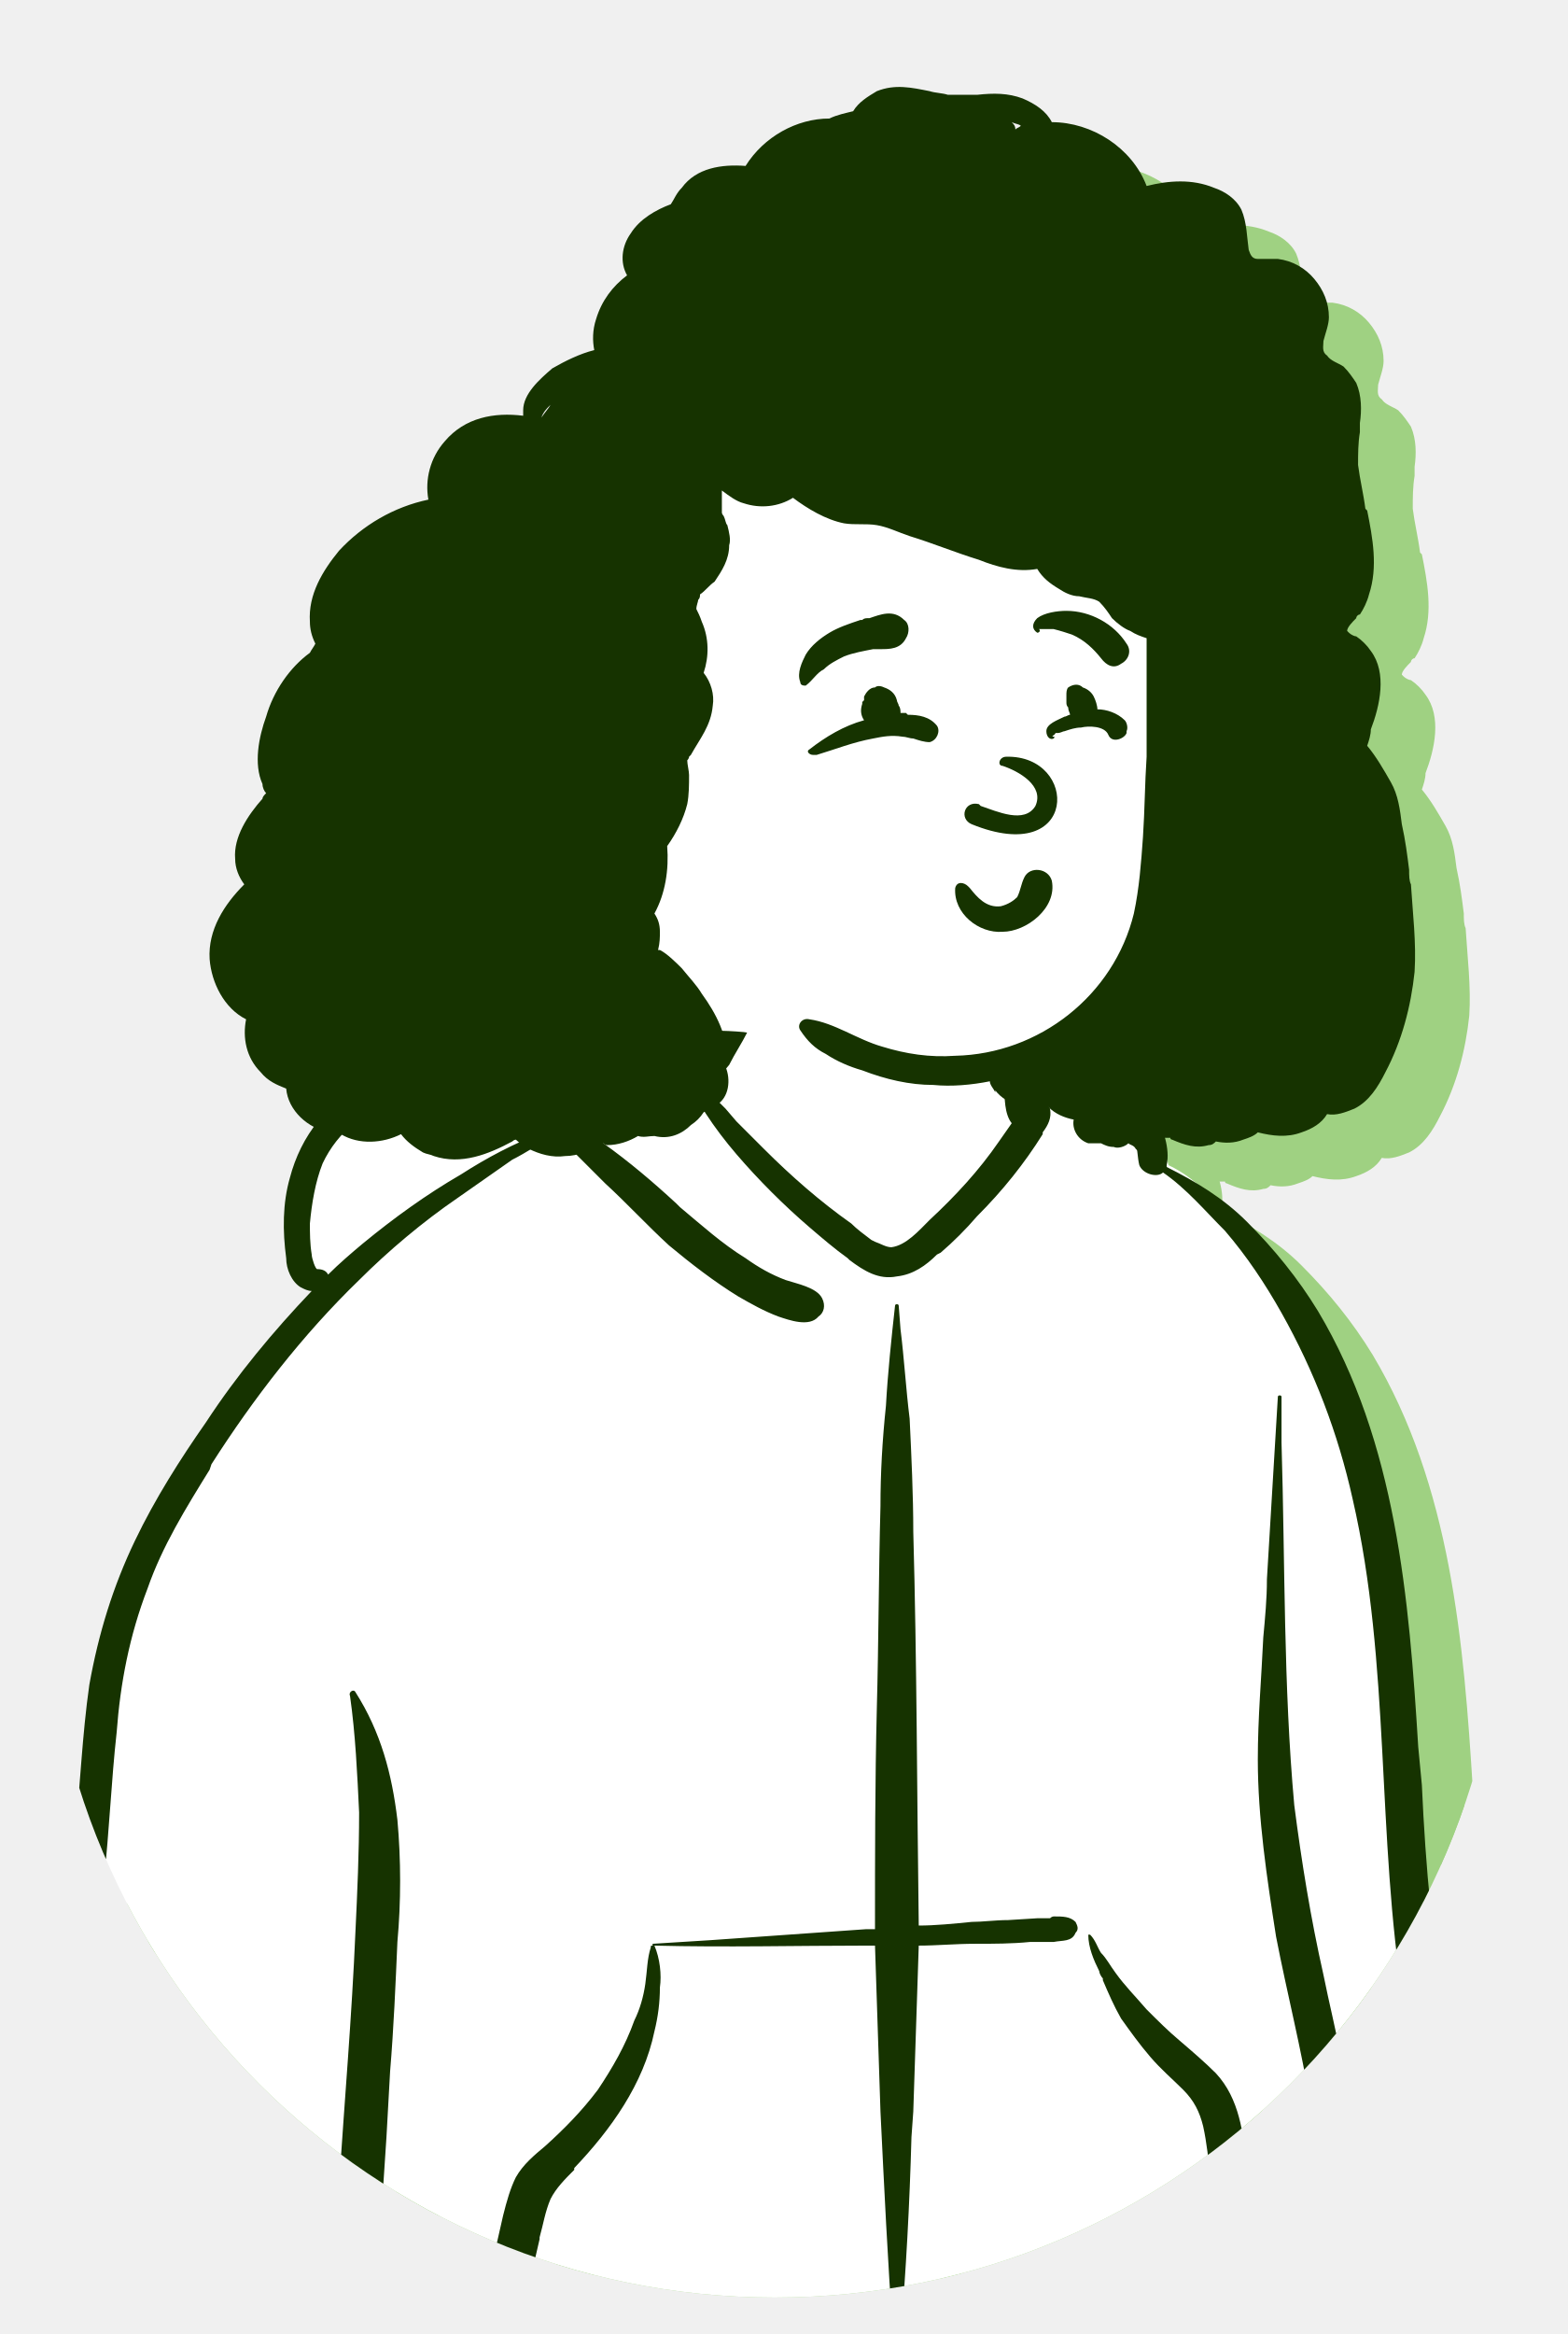
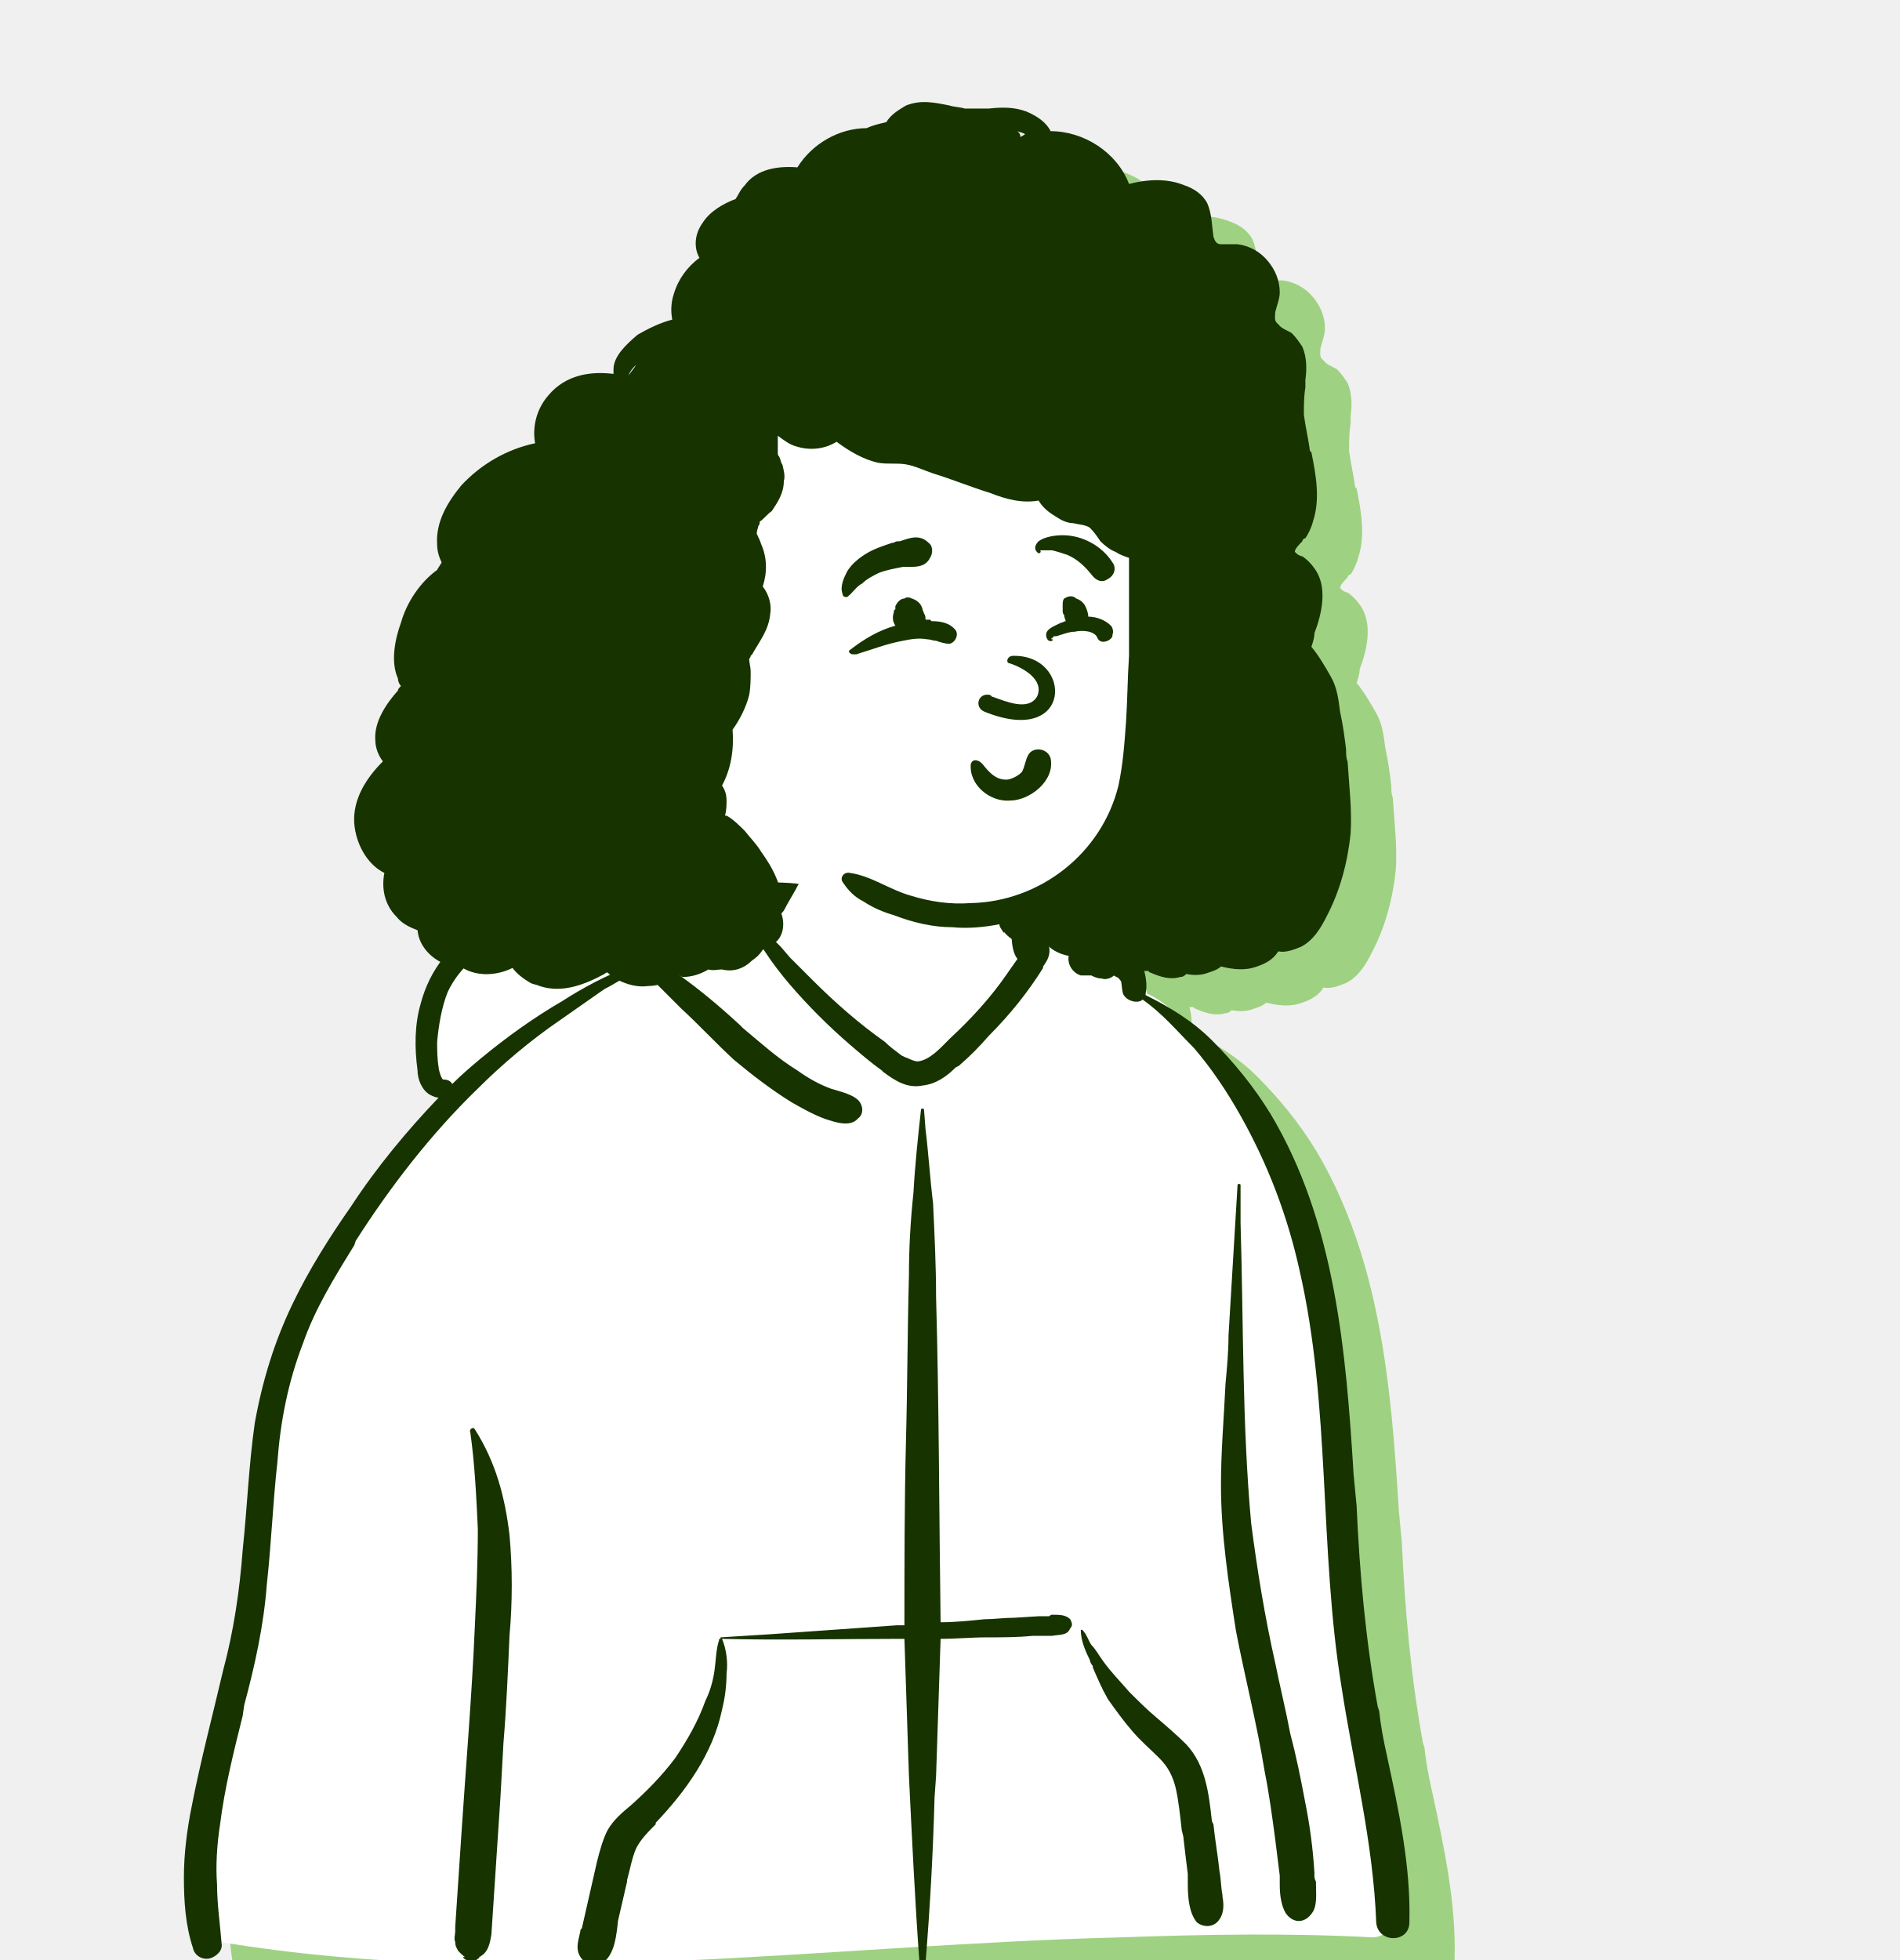
- <svg xmlns="http://www.w3.org/2000/svg" viewBox="0 -90 860 1280" width="860" height="1280">
+ <svg xmlns="http://www.w3.org/2000/svg" viewBox="-120 -110 1260 1300" width="1260" height="1300">
  <style>.k{fill:#163300}.b{fill:#FFFFFF}.ks{stroke:#163300}.bs{stroke:#FFFFFF}.s .k,.s .b{fill:#9FD182}</style>
  <defs>
    <clipPath id="c">
-       <path d="M25 -300H825V770A400 400 0 0 1 25 770Z" />
+       <rect x="-120" y="-110" width="1260" height="1300" />
    </clipPath>
  </defs>
  <g clip-path="url(#c)">
    <g class="s" transform="translate(30 24)">
      <g>
        <g transform="translate(0 459)">
          <path d="M778 750C798 749 790 715 788 702C773 657 777 608 771 560C767 516 762 471 758 427C750 337 693 154 628 124C620 88 586 55 543 55C513 20 478 -4 433 1C414 1 396 21 378 25C368 27 279 23 261 34C249 40 238 52 242 67C247 85 229 65 191 85C115 131 161 193 163 195C115 261 73 316 53 397C41 458 42 520 31 581C28 603 22 623 16 644C9 670 6 737 2 738C-5 740 6 753 13 753C211 786 412 755 610 750C666 748 722 747 778 750Z" transform="translate(13 -34)" class="b" stroke="none" />
          <path d="M308 2L307 3C295 5 283 8 273 15C263 21 258 30 254 40L254 40C250 48 246 59 237 62C233 63 228 63 224 63C222 63 221 63 219 63C213 63 207 64 201 66C178 75 163 95 157 118C153 132 153 147 155 162C155 168 158 175 163 178C165 179 167 180 169 180C148 202 128 226 111 252C97 272 83 294 72 317C60 342 52 368 47 396C43 424 42 452 39 480C37 507 33 534 26 560C19 590 11 620 5 651C2 666 0 682 0 697C0 713 1 729 6 744C7 749 12 752 17 751C21 750 26 746 25 741C24 728 22 715 22 702C21 689 22 675 24 662C27 638 33 614 39 590L40 583C47 557 53 530 55 503C58 476 59 449 62 422C64 395 69 369 79 343C87 320 100 299 113 278L114 275C137 239 164 204 195 174C211 158 230 142 249 129C259 122 269 115 279 108C287 104 294 99 302 95C306 97 309 101 312 103L315 106C320 111 325 116 330 121C342 132 353 144 365 155C377 165 390 175 403 183C410 187 417 191 425 194C431 196 442 200 447 194C450 192 451 188 449 184C446 178 435 176 429 174C421 171 414 167 407 162C394 154 383 144 371 134L369 132C356 120 343 109 329 99C324 96 317 91 311 89L312 88C313 88 313 87 312 87C311 88 309 88 308 88C302 87 296 88 291 93C291 93 291 94 292 94C293 93 294 93 296 93C280 99 265 107 251 116C232 127 214 140 197 154C191 159 184 165 178 171C177 169 175 168 172 168C171 168 169 162 169 160C168 154 168 148 168 143C169 132 171 120 175 110C183 93 199 79 218 78C229 77 240 78 249 71C257 66 261 59 264 51L265 50C268 42 271 33 278 28C285 22 294 19 303 17L306 16C331 10 356 11 381 12L389 12C389 12 389 12 389 12C364 -1 335 -2 308 2ZM400 24C394 22 387 26 386 32C384 38 384 45 383 52C383 55 383 58 383 61C383 63 384 65 384 67C380 64 377 60 373 57C372 56 371 57 372 58C379 75 390 91 402 105C414 119 428 133 442 145C449 151 456 157 463 162L464 163C472 169 480 174 490 172C499 171 506 166 512 160L514 159C521 153 528 146 534 139C548 125 560 110 570 94C570 93 570 93 570 93C573 89 575 85 574 80C573 78 572 77 570 76C570 75 570 75 569 74L569 74C568 73 568 72 568 71C567 69 566 67 566 65C564 61 563 57 561 54C559 50 558 46 556 43L556 42C555 39 554 37 551 35C551 35 550 35 550 35C548 38 548 41 548 44C548 44 548 45 548 45L548 46C548 51 548 56 548 62C549 63 549 65 549 67C549 74 549 83 553 88C551 91 548 95 546 98C535 114 522 128 508 141L508 141C502 147 495 155 487 156C484 156 481 154 478 153L476 152C472 149 468 146 465 143C448 131 432 117 417 102C412 97 407 92 402 87L396 80C394 78 392 76 390 74L386 70C390 65 394 61 398 56C401 50 405 44 408 38C410 32 405 25 400 24ZM564 43C572 40 582 43 590 45C599 48 607 53 614 59C621 65 627 73 632 82L632 83C636 91 640 102 638 111C638 111 638 111 638 112C654 120 669 129 682 142C697 157 710 173 721 191C764 263 771 349 776 430L778 451C780 496 784 540 792 584L793 587C794 597 796 607 798 616C806 653 814 690 813 727C813 741 792 741 791 727C789 674 776 623 768 571C753 479 761 385 740 294C732 258 719 224 701 192C692 176 682 161 670 147C659 136 649 124 636 115C633 118 625 116 623 111C622 107 622 102 621 98C620 95 619 91 618 87C615 80 610 74 605 68C600 62 593 57 586 52C579 48 571 47 564 44C563 44 563 43 564 43ZM491 188C491 187 489 187 489 188C487 206 485 225 484 243C482 262 481 280 481 298C480 335 480 372 479 409C478 449 478 490 478 530L473 530C445 532 417 534 388 536L356 538C356 538 356 539 356 539C355 539 355 539 355 540C353 546 353 553 352 560C351 567 349 574 346 580C341 594 334 606 326 618C317 630 307 640 297 649C291 654 285 659 281 666C278 672 276 679 274 687L264 731C263 732 263 732 263 733C262 738 260 743 262 748C265 755 273 758 279 753C286 747 287 735 288 726L294 700L294 699C296 692 297 685 300 678C303 672 308 667 313 662L313 661C333 640 351 615 357 586C359 578 360 570 360 562C361 555 360 546 357 539C357 539 357 539 357 539C396 540 435 539 474 539C476 539 477 539 478 539C479 569 480 599 481 630C483 671 485 713 488 754C488 757 492 757 492 754C495 717 497 681 498 644L499 630C500 600 501 569 502 539C512 539 522 538 533 538C543 538 553 538 563 537C567 537 572 537 576 537C581 536 586 537 588 532C590 530 589 528 588 526C585 523 581 523 576 523C576 523 575 523 574 524L567 524L551 525C544 525 537 526 531 526C521 527 511 528 502 528C501 456 501 384 499 312C499 292 498 271 497 250C495 234 494 217 492 201L491 188ZM699 238C699 237 701 237 701 238C701 247 701 255 701 263C703 330 702 396 708 462C712 493 717 524 724 555C727 570 731 586 734 602C738 617 741 632 744 648C747 663 749 678 750 694L750 696C750 697 750 698 751 700C751 707 752 715 749 720C744 728 736 728 731 721C728 716 727 709 727 702C727 700 727 698 727 696C726 688 725 680 724 672C722 657 720 642 717 627C712 596 704 565 698 534C693 502 688 469 688 437C688 414 690 392 691 370C692 359 693 349 693 338C695 305 697 272 699 238ZM190 402C189 400 192 398 193 400C207 422 213 445 216 470C218 492 218 515 216 537C215 560 214 584 212 608L210 644L204 735C203 741 202 747 196 750C196 751 195 751 194 752C191 753 187 753 185 750L186 750C187 750 186 750 184 748L182 746C181 744 180 743 180 740C179 738 180 735 180 733C180 732 180 731 180 730L184 670C187 624 191 578 193 531C194 510 195 488 195 466C194 445 193 423 190 402ZM596 533C596 533 595 533 595 533C595 540 598 547 601 553C601 554 602 556 603 557L603 558C606 565 609 572 613 579C618 586 623 593 629 600C635 607 641 612 647 618C653 624 656 630 658 638C660 647 661 657 662 666L663 670C664 679 665 687 666 695C666 697 666 700 666 702C666 711 667 721 672 727C677 731 684 730 687 725C690 721 690 715 689 710L689 709C688 704 688 698 687 693C686 683 684 672 683 662L682 660C680 642 678 623 665 609C659 603 652 597 645 591C639 586 633 580 627 574C621 567 615 561 610 554C607 550 605 546 602 543C600 540 599 536 596 533Z" transform="translate(2 -21)" class="k" fill-rule="evenodd" stroke="none" />
        </g>
      </g>
      <g transform="translate(225 0)">
        <g>
          <g>
            <path d="M311 50C246 -4 140 -21 70 33C15 83 -8 227 2 300C5 346 40 398 92 384C101 383 110 380 119 379C129 378 140 378 151 379C174 382 194 395 217 400C259 411 305 404 341 380C460 302 406 125 311 50L311 50Z" transform="translate(32 97)" class="b" stroke="none" />
            <path d="M654 404C656 413 657 421 658 429C658 432 658 435 659 437C660 453 662 469 661 485C659 504 654 523 645 540C641 548 636 556 628 560C623 562 618 564 613 563C610 568 605 571 599 573C591 576 583 575 575 573C573 575 570 576 567 577C562 579 557 579 552 578C551 579 550 580 548 580C541 582 535 580 528 577C528 577 527 577 527 576C526 576 524 576 523 576C522 583 512 587 508 582C507 580 505 580 504 579C502 581 498 582 496 581C493 581 491 580 489 579C487 579 484 579 482 579C476 577 473 571 474 566C469 565 464 563 460 559C459 559 458 560 456 560C452 560 448 560 445 559C439 557 434 554 431 550C431 550 431 551 431 551C431 552 431 552 431 551C430 549 428 547 428 545C418 547 407 548 397 547C384 547 371 544 358 539C351 537 344 534 338 530C332 527 328 523 324 517C322 514 325 510 329 511C343 513 355 522 369 526C382 530 395 532 409 531C455 530 496 498 507 453C510 439 511 425 512 411C513 396 513 382 514 367C514 352 514 337 514 322C514 315 514 309 514 302C511 301 508 300 505 298C502 297 498 294 495 291C493 288 491 285 488 282C485 280 481 280 477 279C473 279 469 277 466 275C461 272 457 269 454 264C443 266 432 263 422 259C409 255 397 250 384 246C378 244 372 241 366 240C360 239 354 240 348 239C338 237 328 231 320 225C312 230 302 231 293 228C289 227 285 224 281 221C281 224 281 228 281 232C281 232 281 232 281 232C281 232 281 233 281 233C281 234 282 235 282 235C283 237 283 239 284 240C285 244 286 248 285 251C285 259 281 265 277 271C274 273 272 276 269 278C269 279 269 280 268 281C268 282 267 284 267 286C268 288 269 290 270 293C274 302 274 312 271 321C275 326 277 333 276 339C275 350 269 357 264 366C264 366 264 366 263 367C263 368 262 369 262 369C262 371 263 375 263 377C263 382 263 388 262 393C260 401 256 409 251 416C252 429 250 442 244 453C246 456 247 459 247 463C247 466 247 469 246 473C246 473 246 473 247 473C251 475 256 480 259 483C263 488 267 492 270 497C278 508 284 520 284 533C284 535 283 536 283 537C286 544 285 554 278 558C276 559 274 560 271 562C269 565 267 567 264 569C259 574 252 577 244 575C241 575 238 576 235 575C230 578 224 580 218 580C218 580 217 580 216 579C209 583 202 586 195 586C188 587 181 585 175 582C173 581 170 579 168 577C168 577 167 577 166 578C153 585 138 591 123 586C121 585 119 585 117 584C112 581 108 578 105 574C95 579 82 580 72 574C70 574 68 574 66 573C54 571 43 561 42 549C37 547 32 545 28 540C20 532 18 521 20 511C8 505 1 491 0 478C-1 462 8 448 19 437C16 433 14 428 14 423C13 411 21 399 29 390C29 389 30 388 31 387C30 386 29 384 29 382C24 371 27 356 31 345C35 331 44 318 55 310C56 308 57 307 58 305L58 305C56 301 55 297 55 293C54 278 62 265 71 254C84 240 101 230 120 226C118 215 121 203 129 194C140 181 156 178 172 180C172 179 172 178 172 177C172 168 181 160 188 154C195 150 203 146 211 144C210 139 210 133 212 127C215 117 221 109 229 103C225 96 226 87 231 80C236 72 245 67 253 64C255 61 256 58 259 55C267 44 281 42 294 43C304 27 322 17 340 17C344 15 349 14 353 13C356 8 361 5 366 2C376 -2 385 0 395 2C398 3 402 3 405 4C406 4 407 4 408 4C410 4 411 4 412 4L412 4C415 4 418 4 421 4C430 3 438 3 446 6C453 9 459 13 462 19C484 19 506 33 514 54C526 51 539 50 551 55C557 57 563 61 566 67C569 74 569 82 570 89C571 92 572 94 575 94C577 94 579 94 580 94C582 94 584 94 586 94C594 95 601 99 606 105C611 111 614 118 614 126C614 130 612 135 611 139L611 139C611 142 610 145 613 147C615 150 619 151 622 153C625 156 627 159 629 162C632 169 632 177 631 184C631 186 631 187 631 189C630 195 630 201 630 207C631 215 633 223 634 231L635 232C638 247 641 263 636 278C635 282 633 286 631 289C630 289 629 290 629 291C627 293 624 296 624 298C624 298 624 298 624 298C624 298 624 298 625 299C626 300 628 301 629 301C632 303 635 306 637 309C646 321 642 339 637 352C637 355 636 358 635 361C640 367 644 374 648 381C652 388 653 396 654 404ZM440 19C441 20 442 21 442 23C443 22 444 22 445 21C444 20 442 20 440 19ZM182 181C182 181 182 181 182 181C183 178 185 176 186 175C187 174 187 174 187 174C186 176 184 178 182 181ZM445 541C446 540 447 540 448 539C448 540 449 540 449 540C449 541 449 541 449 541C448 541 446 541 445 541Z" transform="translate(-110 -42)" class="k" fill-rule="evenodd" stroke="none" />
          </g>
        </g>
        <g transform="translate(159 186)">
          <g>
            <path d="M180 18C173 7 160 0 147 3e-06C142 0 135 1 131 4C128 7 128 10 131 12C132 12 133 11 132 10C133 10 134 10 134 10C136 10 137 10 139 10L140 10C144 11 147 12 150 13C157 16 162 21 166 26L166 26C169 30 173 32 177 29C181 27 183 22 180 18ZM34 5L35 5C36 4 37 4 39 4C45 2 52 -1 58 5C61 7 61 12 59 15C56 21 50 21 45 21C43 21 42 21 41 21C36 22 30 23 25 25C21 27 17 29 14 32C10 34 8 38 4 41C3 41 1 41 1 39C-1 34 2 28 4 24C7 19 12 15 17 12C22 9 28 7 34 5ZM148 42C151 40 154 40 156 42L156 42C159 43 161 45 162 47C163 49 164 52 164 54C169 54 175 56 179 60C180 61 181 64 180 66L180 67C179 70 172 73 170 68L170 68C168 63 159 63 155 64C152 64 149 65 146 66C145 66 144 67 142 67L141 67C141 68 138 69 140 69C140 69 141 69 140 70C138 71 136 69 136 66C136 62 142 60 146 58L146 58C147 58 148 57 149 57C149 56 148 55 148 53C147 52 147 51 147 50C147 49 147 48 147 48L147 48C147 47 147 47 147 46L147 46L147 46C147 45 147 43 148 42ZM47 42C45 41 43 41 42 42C39 42 37 45 36 47L36 47L36 47C36 48 36 48 36 49L35 50C35 50 35 51 35 51C34 54 34 57 36 60C25 63 15 69 6 76C4 77 6 79 8 79L8 79L10 79C20 76 30 72 41 70C46 69 51 68 57 69C59 69 61 70 63 70C66 71 69 72 72 72C76 71 78 66 76 63C72 58 66 57 60 57L59 56C58 56 57 56 56 56C56 55 56 53 55 52C55 51 54 50 54 49L54 50L54 50C54 49 54 49 54 49C53 45 50 43 47 42ZM130 107C135 96 121 88 112 85C109 85 110 80 114 80C154 79 154 141 95 117C88 114 91 104 99 106C99 106 100 107 100 107C109 110 124 117 130 107ZM124 146C127 140 137 141 139 148C142 163 125 176 112 176C99 177 85 166 86 152C87 148 91 149 93 151L94 152C98 157 103 163 111 162C115 161 118 159 120 157C122 153 122 150 124 146Z" transform="translate(54 59)" class="k" fill-rule="evenodd" stroke="none" />
          </g>
        </g>
      </g>
    </g>
    <g>
      <g transform="translate(0 459)">
        <path d="M778 750C798 749 790 715 788 702C773 657 777 608 771 560C767 516 762 471 758 427C750 337 693 154 628 124C620 88 586 55 543 55C513 20 478 -4 433 1C414 1 396 21 378 25C368 27 279 23 261 34C249 40 238 52 242 67C247 85 229 65 191 85C115 131 161 193 163 195C115 261 73 316 53 397C41 458 42 520 31 581C28 603 22 623 16 644C9 670 6 737 2 738C-5 740 6 753 13 753C211 786 412 755 610 750C666 748 722 747 778 750Z" transform="translate(13 -34)" class="b" stroke="none" />
        <path d="M308 2L307 3C295 5 283 8 273 15C263 21 258 30 254 40L254 40C250 48 246 59 237 62C233 63 228 63 224 63C222 63 221 63 219 63C213 63 207 64 201 66C178 75 163 95 157 118C153 132 153 147 155 162C155 168 158 175 163 178C165 179 167 180 169 180C148 202 128 226 111 252C97 272 83 294 72 317C60 342 52 368 47 396C43 424 42 452 39 480C37 507 33 534 26 560C19 590 11 620 5 651C2 666 0 682 0 697C0 713 1 729 6 744C7 749 12 752 17 751C21 750 26 746 25 741C24 728 22 715 22 702C21 689 22 675 24 662C27 638 33 614 39 590L40 583C47 557 53 530 55 503C58 476 59 449 62 422C64 395 69 369 79 343C87 320 100 299 113 278L114 275C137 239 164 204 195 174C211 158 230 142 249 129C259 122 269 115 279 108C287 104 294 99 302 95C306 97 309 101 312 103L315 106C320 111 325 116 330 121C342 132 353 144 365 155C377 165 390 175 403 183C410 187 417 191 425 194C431 196 442 200 447 194C450 192 451 188 449 184C446 178 435 176 429 174C421 171 414 167 407 162C394 154 383 144 371 134L369 132C356 120 343 109 329 99C324 96 317 91 311 89L312 88C313 88 313 87 312 87C311 88 309 88 308 88C302 87 296 88 291 93C291 93 291 94 292 94C293 93 294 93 296 93C280 99 265 107 251 116C232 127 214 140 197 154C191 159 184 165 178 171C177 169 175 168 172 168C171 168 169 162 169 160C168 154 168 148 168 143C169 132 171 120 175 110C183 93 199 79 218 78C229 77 240 78 249 71C257 66 261 59 264 51L265 50C268 42 271 33 278 28C285 22 294 19 303 17L306 16C331 10 356 11 381 12L389 12C389 12 389 12 389 12C364 -1 335 -2 308 2ZM400 24C394 22 387 26 386 32C384 38 384 45 383 52C383 55 383 58 383 61C383 63 384 65 384 67C380 64 377 60 373 57C372 56 371 57 372 58C379 75 390 91 402 105C414 119 428 133 442 145C449 151 456 157 463 162L464 163C472 169 480 174 490 172C499 171 506 166 512 160L514 159C521 153 528 146 534 139C548 125 560 110 570 94C570 93 570 93 570 93C573 89 575 85 574 80C573 78 572 77 570 76C570 75 570 75 569 74L569 74C568 73 568 72 568 71C567 69 566 67 566 65C564 61 563 57 561 54C559 50 558 46 556 43L556 42C555 39 554 37 551 35C551 35 550 35 550 35C548 38 548 41 548 44C548 44 548 45 548 45L548 46C548 51 548 56 548 62C549 63 549 65 549 67C549 74 549 83 553 88C551 91 548 95 546 98C535 114 522 128 508 141L508 141C502 147 495 155 487 156C484 156 481 154 478 153L476 152C472 149 468 146 465 143C448 131 432 117 417 102C412 97 407 92 402 87L396 80C394 78 392 76 390 74L386 70C390 65 394 61 398 56C401 50 405 44 408 38C410 32 405 25 400 24ZM564 43C572 40 582 43 590 45C599 48 607 53 614 59C621 65 627 73 632 82L632 83C636 91 640 102 638 111C638 111 638 111 638 112C654 120 669 129 682 142C697 157 710 173 721 191C764 263 771 349 776 430L778 451C780 496 784 540 792 584L793 587C794 597 796 607 798 616C806 653 814 690 813 727C813 741 792 741 791 727C789 674 776 623 768 571C753 479 761 385 740 294C732 258 719 224 701 192C692 176 682 161 670 147C659 136 649 124 636 115C633 118 625 116 623 111C622 107 622 102 621 98C620 95 619 91 618 87C615 80 610 74 605 68C600 62 593 57 586 52C579 48 571 47 564 44C563 44 563 43 564 43ZM491 188C491 187 489 187 489 188C487 206 485 225 484 243C482 262 481 280 481 298C480 335 480 372 479 409C478 449 478 490 478 530L473 530C445 532 417 534 388 536L356 538C356 538 356 539 356 539C355 539 355 539 355 540C353 546 353 553 352 560C351 567 349 574 346 580C341 594 334 606 326 618C317 630 307 640 297 649C291 654 285 659 281 666C278 672 276 679 274 687L264 731C263 732 263 732 263 733C262 738 260 743 262 748C265 755 273 758 279 753C286 747 287 735 288 726L294 700L294 699C296 692 297 685 300 678C303 672 308 667 313 662L313 661C333 640 351 615 357 586C359 578 360 570 360 562C361 555 360 546 357 539C357 539 357 539 357 539C396 540 435 539 474 539C476 539 477 539 478 539C479 569 480 599 481 630C483 671 485 713 488 754C488 757 492 757 492 754C495 717 497 681 498 644L499 630C500 600 501 569 502 539C512 539 522 538 533 538C543 538 553 538 563 537C567 537 572 537 576 537C581 536 586 537 588 532C590 530 589 528 588 526C585 523 581 523 576 523C576 523 575 523 574 524L567 524L551 525C544 525 537 526 531 526C521 527 511 528 502 528C501 456 501 384 499 312C499 292 498 271 497 250C495 234 494 217 492 201L491 188ZM699 238C699 237 701 237 701 238C701 247 701 255 701 263C703 330 702 396 708 462C712 493 717 524 724 555C727 570 731 586 734 602C738 617 741 632 744 648C747 663 749 678 750 694L750 696C750 697 750 698 751 700C751 707 752 715 749 720C744 728 736 728 731 721C728 716 727 709 727 702C727 700 727 698 727 696C726 688 725 680 724 672C722 657 720 642 717 627C712 596 704 565 698 534C693 502 688 469 688 437C688 414 690 392 691 370C692 359 693 349 693 338C695 305 697 272 699 238ZM190 402C189 400 192 398 193 400C207 422 213 445 216 470C218 492 218 515 216 537C215 560 214 584 212 608L210 644L204 735C203 741 202 747 196 750C196 751 195 751 194 752C191 753 187 753 185 750L186 750C187 750 186 750 184 748L182 746C181 744 180 743 180 740C179 738 180 735 180 733C180 732 180 731 180 730L184 670C187 624 191 578 193 531C194 510 195 488 195 466C194 445 193 423 190 402ZM596 533C596 533 595 533 595 533C595 540 598 547 601 553C601 554 602 556 603 557L603 558C606 565 609 572 613 579C618 586 623 593 629 600C635 607 641 612 647 618C653 624 656 630 658 638C660 647 661 657 662 666L663 670C664 679 665 687 666 695C666 697 666 700 666 702C666 711 667 721 672 727C677 731 684 730 687 725C690 721 690 715 689 710L689 709C688 704 688 698 687 693C686 683 684 672 683 662L682 660C680 642 678 623 665 609C659 603 652 597 645 591C639 586 633 580 627 574C621 567 615 561 610 554C607 550 605 546 602 543C600 540 599 536 596 533Z" transform="translate(2 -21)" class="k" fill-rule="evenodd" stroke="none" />
      </g>
    </g>
    <g transform="translate(225 0)">
      <g>
        <g>
          <path d="M311 50C246 -4 140 -21 70 33C15 83 -8 227 2 300C5 346 40 398 92 384C101 383 110 380 119 379C129 378 140 378 151 379C174 382 194 395 217 400C259 411 305 404 341 380C460 302 406 125 311 50L311 50Z" transform="translate(32 97)" class="b" stroke="none" />
          <path d="M654 404C656 413 657 421 658 429C658 432 658 435 659 437C660 453 662 469 661 485C659 504 654 523 645 540C641 548 636 556 628 560C623 562 618 564 613 563C610 568 605 571 599 573C591 576 583 575 575 573C573 575 570 576 567 577C562 579 557 579 552 578C551 579 550 580 548 580C541 582 535 580 528 577C528 577 527 577 527 576C526 576 524 576 523 576C522 583 512 587 508 582C507 580 505 580 504 579C502 581 498 582 496 581C493 581 491 580 489 579C487 579 484 579 482 579C476 577 473 571 474 566C469 565 464 563 460 559C459 559 458 560 456 560C452 560 448 560 445 559C439 557 434 554 431 550C431 550 431 551 431 551C431 552 431 552 431 551C430 549 428 547 428 545C418 547 407 548 397 547C384 547 371 544 358 539C351 537 344 534 338 530C332 527 328 523 324 517C322 514 325 510 329 511C343 513 355 522 369 526C382 530 395 532 409 531C455 530 496 498 507 453C510 439 511 425 512 411C513 396 513 382 514 367C514 352 514 337 514 322C514 315 514 309 514 302C511 301 508 300 505 298C502 297 498 294 495 291C493 288 491 285 488 282C485 280 481 280 477 279C473 279 469 277 466 275C461 272 457 269 454 264C443 266 432 263 422 259C409 255 397 250 384 246C378 244 372 241 366 240C360 239 354 240 348 239C338 237 328 231 320 225C312 230 302 231 293 228C289 227 285 224 281 221C281 224 281 228 281 232C281 232 281 232 281 232C281 232 281 233 281 233C281 234 282 235 282 235C283 237 283 239 284 240C285 244 286 248 285 251C285 259 281 265 277 271C274 273 272 276 269 278C269 279 269 280 268 281C268 282 267 284 267 286C268 288 269 290 270 293C274 302 274 312 271 321C275 326 277 333 276 339C275 350 269 357 264 366C264 366 264 366 263 367C263 368 262 369 262 369C262 371 263 375 263 377C263 382 263 388 262 393C260 401 256 409 251 416C252 429 250 442 244 453C246 456 247 459 247 463C247 466 247 469 246 473C246 473 246 473 247 473C251 475 256 480 259 483C263 488 267 492 270 497C278 508 284 520 284 533C284 535 283 536 283 537C286 544 285 554 278 558C276 559 274 560 271 562C269 565 267 567 264 569C259 574 252 577 244 575C241 575 238 576 235 575C230 578 224 580 218 580C218 580 217 580 216 579C209 583 202 586 195 586C188 587 181 585 175 582C173 581 170 579 168 577C168 577 167 577 166 578C153 585 138 591 123 586C121 585 119 585 117 584C112 581 108 578 105 574C95 579 82 580 72 574C70 574 68 574 66 573C54 571 43 561 42 549C37 547 32 545 28 540C20 532 18 521 20 511C8 505 1 491 0 478C-1 462 8 448 19 437C16 433 14 428 14 423C13 411 21 399 29 390C29 389 30 388 31 387C30 386 29 384 29 382C24 371 27 356 31 345C35 331 44 318 55 310C56 308 57 307 58 305L58 305C56 301 55 297 55 293C54 278 62 265 71 254C84 240 101 230 120 226C118 215 121 203 129 194C140 181 156 178 172 180C172 179 172 178 172 177C172 168 181 160 188 154C195 150 203 146 211 144C210 139 210 133 212 127C215 117 221 109 229 103C225 96 226 87 231 80C236 72 245 67 253 64C255 61 256 58 259 55C267 44 281 42 294 43C304 27 322 17 340 17C344 15 349 14 353 13C356 8 361 5 366 2C376 -2 385 0 395 2C398 3 402 3 405 4C406 4 407 4 408 4C410 4 411 4 412 4L412 4C415 4 418 4 421 4C430 3 438 3 446 6C453 9 459 13 462 19C484 19 506 33 514 54C526 51 539 50 551 55C557 57 563 61 566 67C569 74 569 82 570 89C571 92 572 94 575 94C577 94 579 94 580 94C582 94 584 94 586 94C594 95 601 99 606 105C611 111 614 118 614 126C614 130 612 135 611 139L611 139C611 142 610 145 613 147C615 150 619 151 622 153C625 156 627 159 629 162C632 169 632 177 631 184C631 186 631 187 631 189C630 195 630 201 630 207C631 215 633 223 634 231L635 232C638 247 641 263 636 278C635 282 633 286 631 289C630 289 629 290 629 291C627 293 624 296 624 298C624 298 624 298 624 298C624 298 624 298 625 299C626 300 628 301 629 301C632 303 635 306 637 309C646 321 642 339 637 352C637 355 636 358 635 361C640 367 644 374 648 381C652 388 653 396 654 404ZM440 19C441 20 442 21 442 23C443 22 444 22 445 21C444 20 442 20 440 19ZM182 181C182 181 182 181 182 181C183 178 185 176 186 175C187 174 187 174 187 174C186 176 184 178 182 181ZM445 541C446 540 447 540 448 539C448 540 449 540 449 540C449 541 449 541 449 541C448 541 446 541 445 541Z" transform="translate(-110 -42)" class="k" fill-rule="evenodd" stroke="none" />
        </g>
      </g>
      <g transform="translate(159 186)">
        <g>
          <path d="M180 18C173 7 160 0 147 3e-06C142 0 135 1 131 4C128 7 128 10 131 12C132 12 133 11 132 10C133 10 134 10 134 10C136 10 137 10 139 10L140 10C144 11 147 12 150 13C157 16 162 21 166 26L166 26C169 30 173 32 177 29C181 27 183 22 180 18ZM34 5L35 5C36 4 37 4 39 4C45 2 52 -1 58 5C61 7 61 12 59 15C56 21 50 21 45 21C43 21 42 21 41 21C36 22 30 23 25 25C21 27 17 29 14 32C10 34 8 38 4 41C3 41 1 41 1 39C-1 34 2 28 4 24C7 19 12 15 17 12C22 9 28 7 34 5ZM148 42C151 40 154 40 156 42L156 42C159 43 161 45 162 47C163 49 164 52 164 54C169 54 175 56 179 60C180 61 181 64 180 66L180 67C179 70 172 73 170 68L170 68C168 63 159 63 155 64C152 64 149 65 146 66C145 66 144 67 142 67L141 67C141 68 138 69 140 69C140 69 141 69 140 70C138 71 136 69 136 66C136 62 142 60 146 58L146 58C147 58 148 57 149 57C149 56 148 55 148 53C147 52 147 51 147 50C147 49 147 48 147 48L147 48C147 47 147 47 147 46L147 46L147 46C147 45 147 43 148 42ZM47 42C45 41 43 41 42 42C39 42 37 45 36 47L36 47L36 47C36 48 36 48 36 49L35 50C35 50 35 51 35 51C34 54 34 57 36 60C25 63 15 69 6 76C4 77 6 79 8 79L8 79L10 79C20 76 30 72 41 70C46 69 51 68 57 69C59 69 61 70 63 70C66 71 69 72 72 72C76 71 78 66 76 63C72 58 66 57 60 57L59 56C58 56 57 56 56 56C56 55 56 53 55 52C55 51 54 50 54 49L54 50L54 50C54 49 54 49 54 49C53 45 50 43 47 42ZM130 107C135 96 121 88 112 85C109 85 110 80 114 80C154 79 154 141 95 117C88 114 91 104 99 106C99 106 100 107 100 107C109 110 124 117 130 107ZM124 146C127 140 137 141 139 148C142 163 125 176 112 176C99 177 85 166 86 152C87 148 91 149 93 151L94 152C98 157 103 163 111 162C115 161 118 159 120 157C122 153 122 150 124 146Z" transform="translate(54 59)" class="k" fill-rule="evenodd" stroke="none" />
        </g>
      </g>
    </g>
  </g>
</svg>
